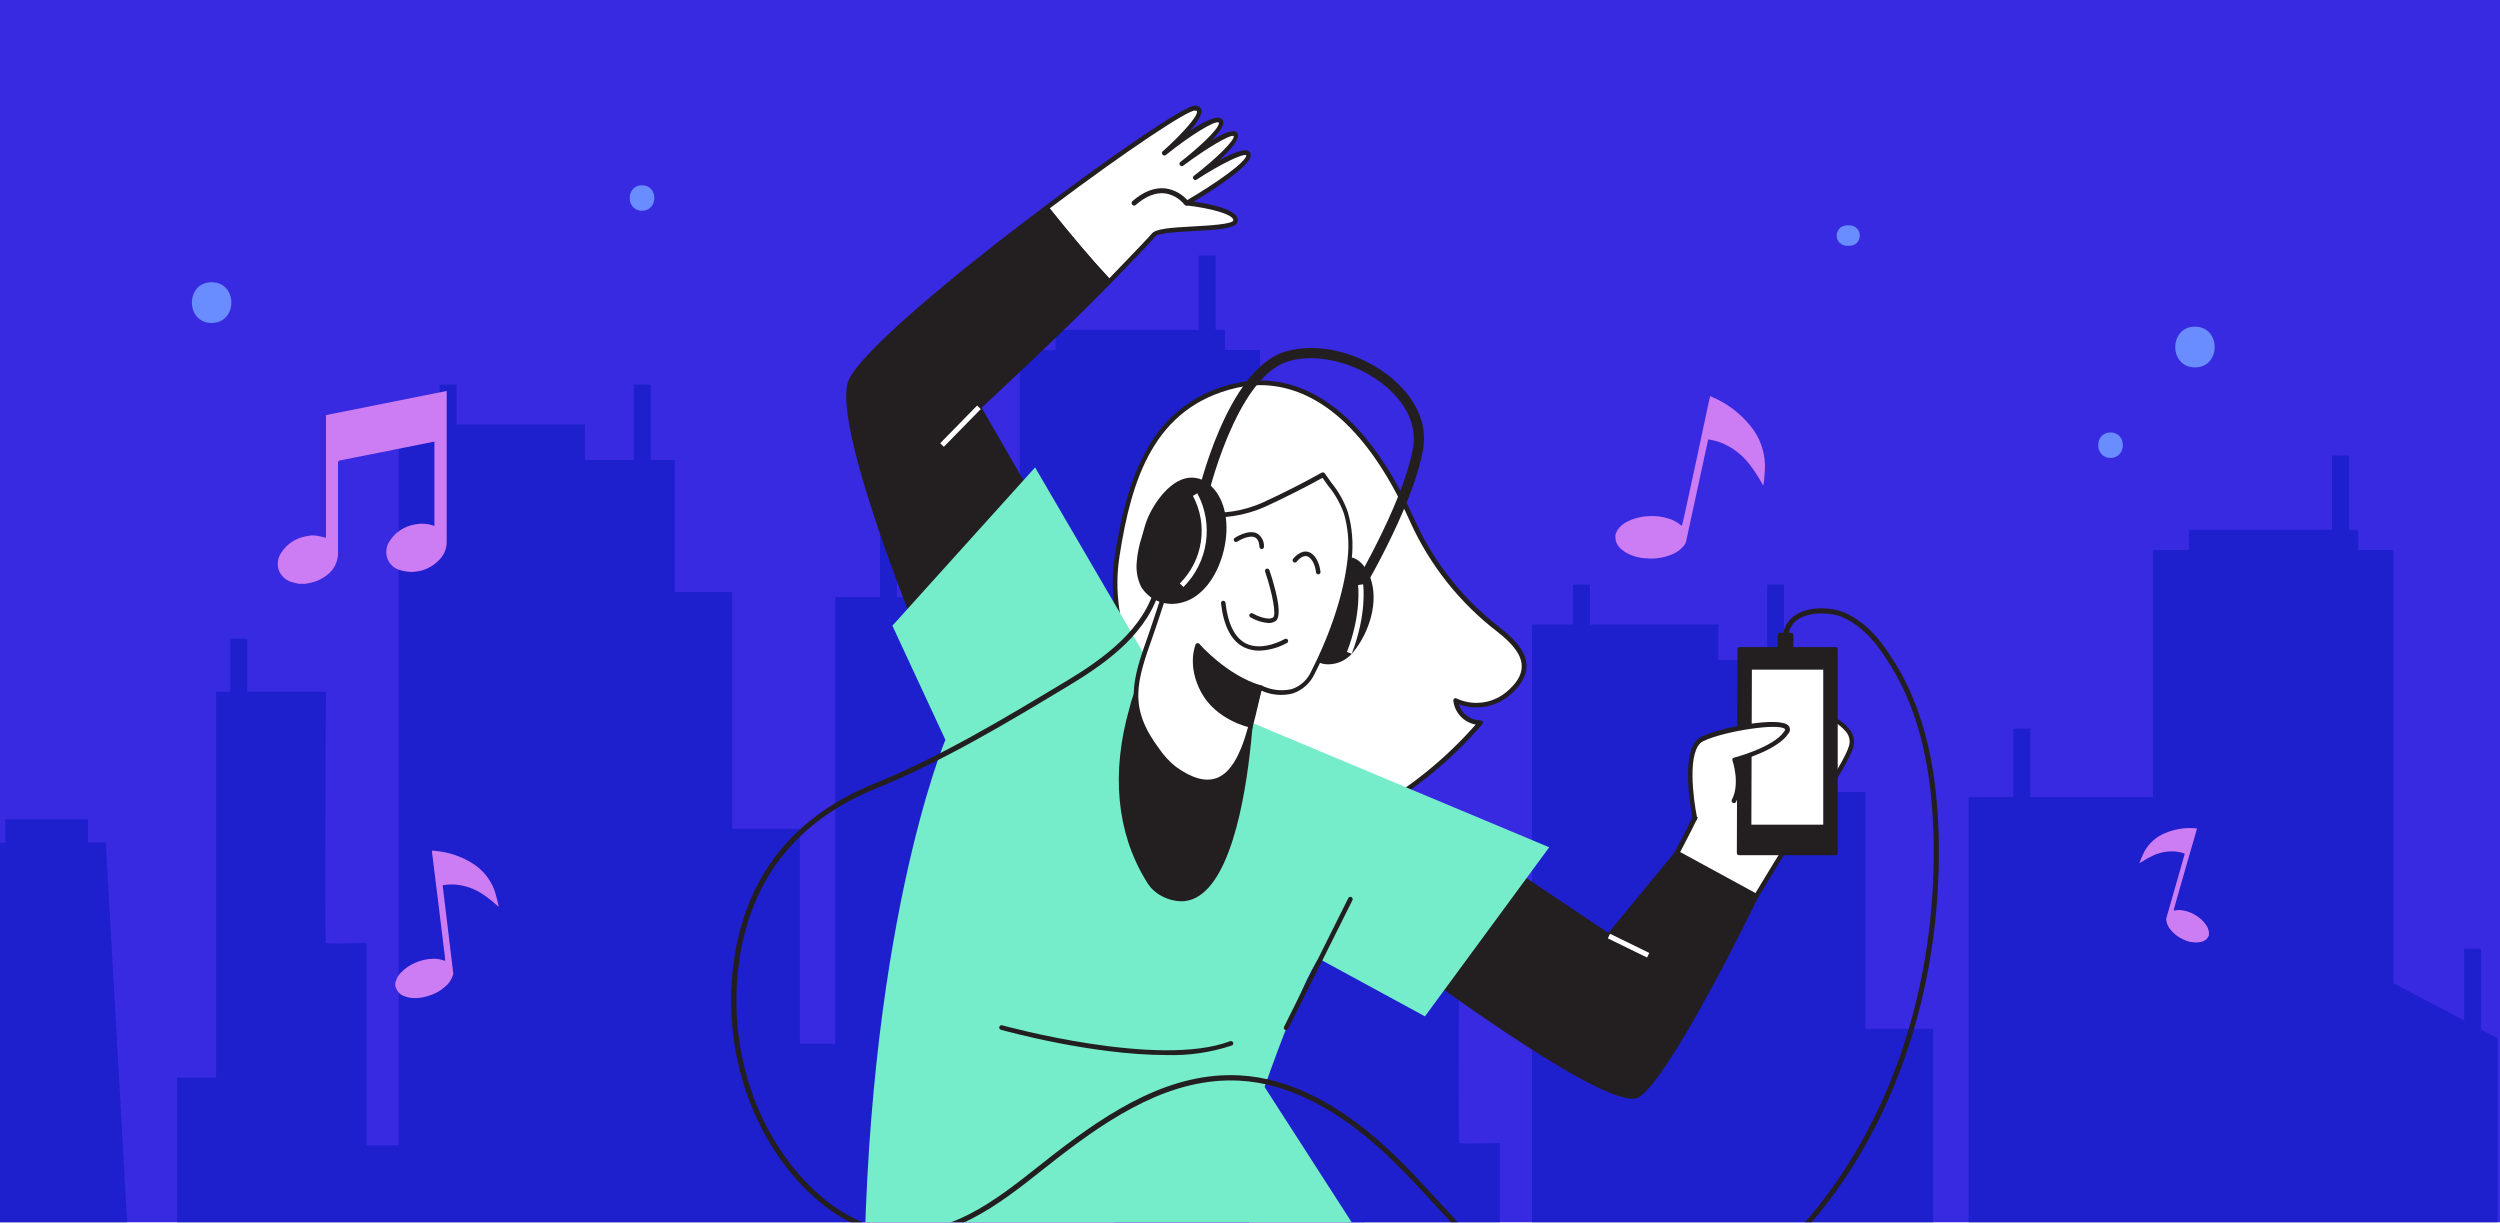
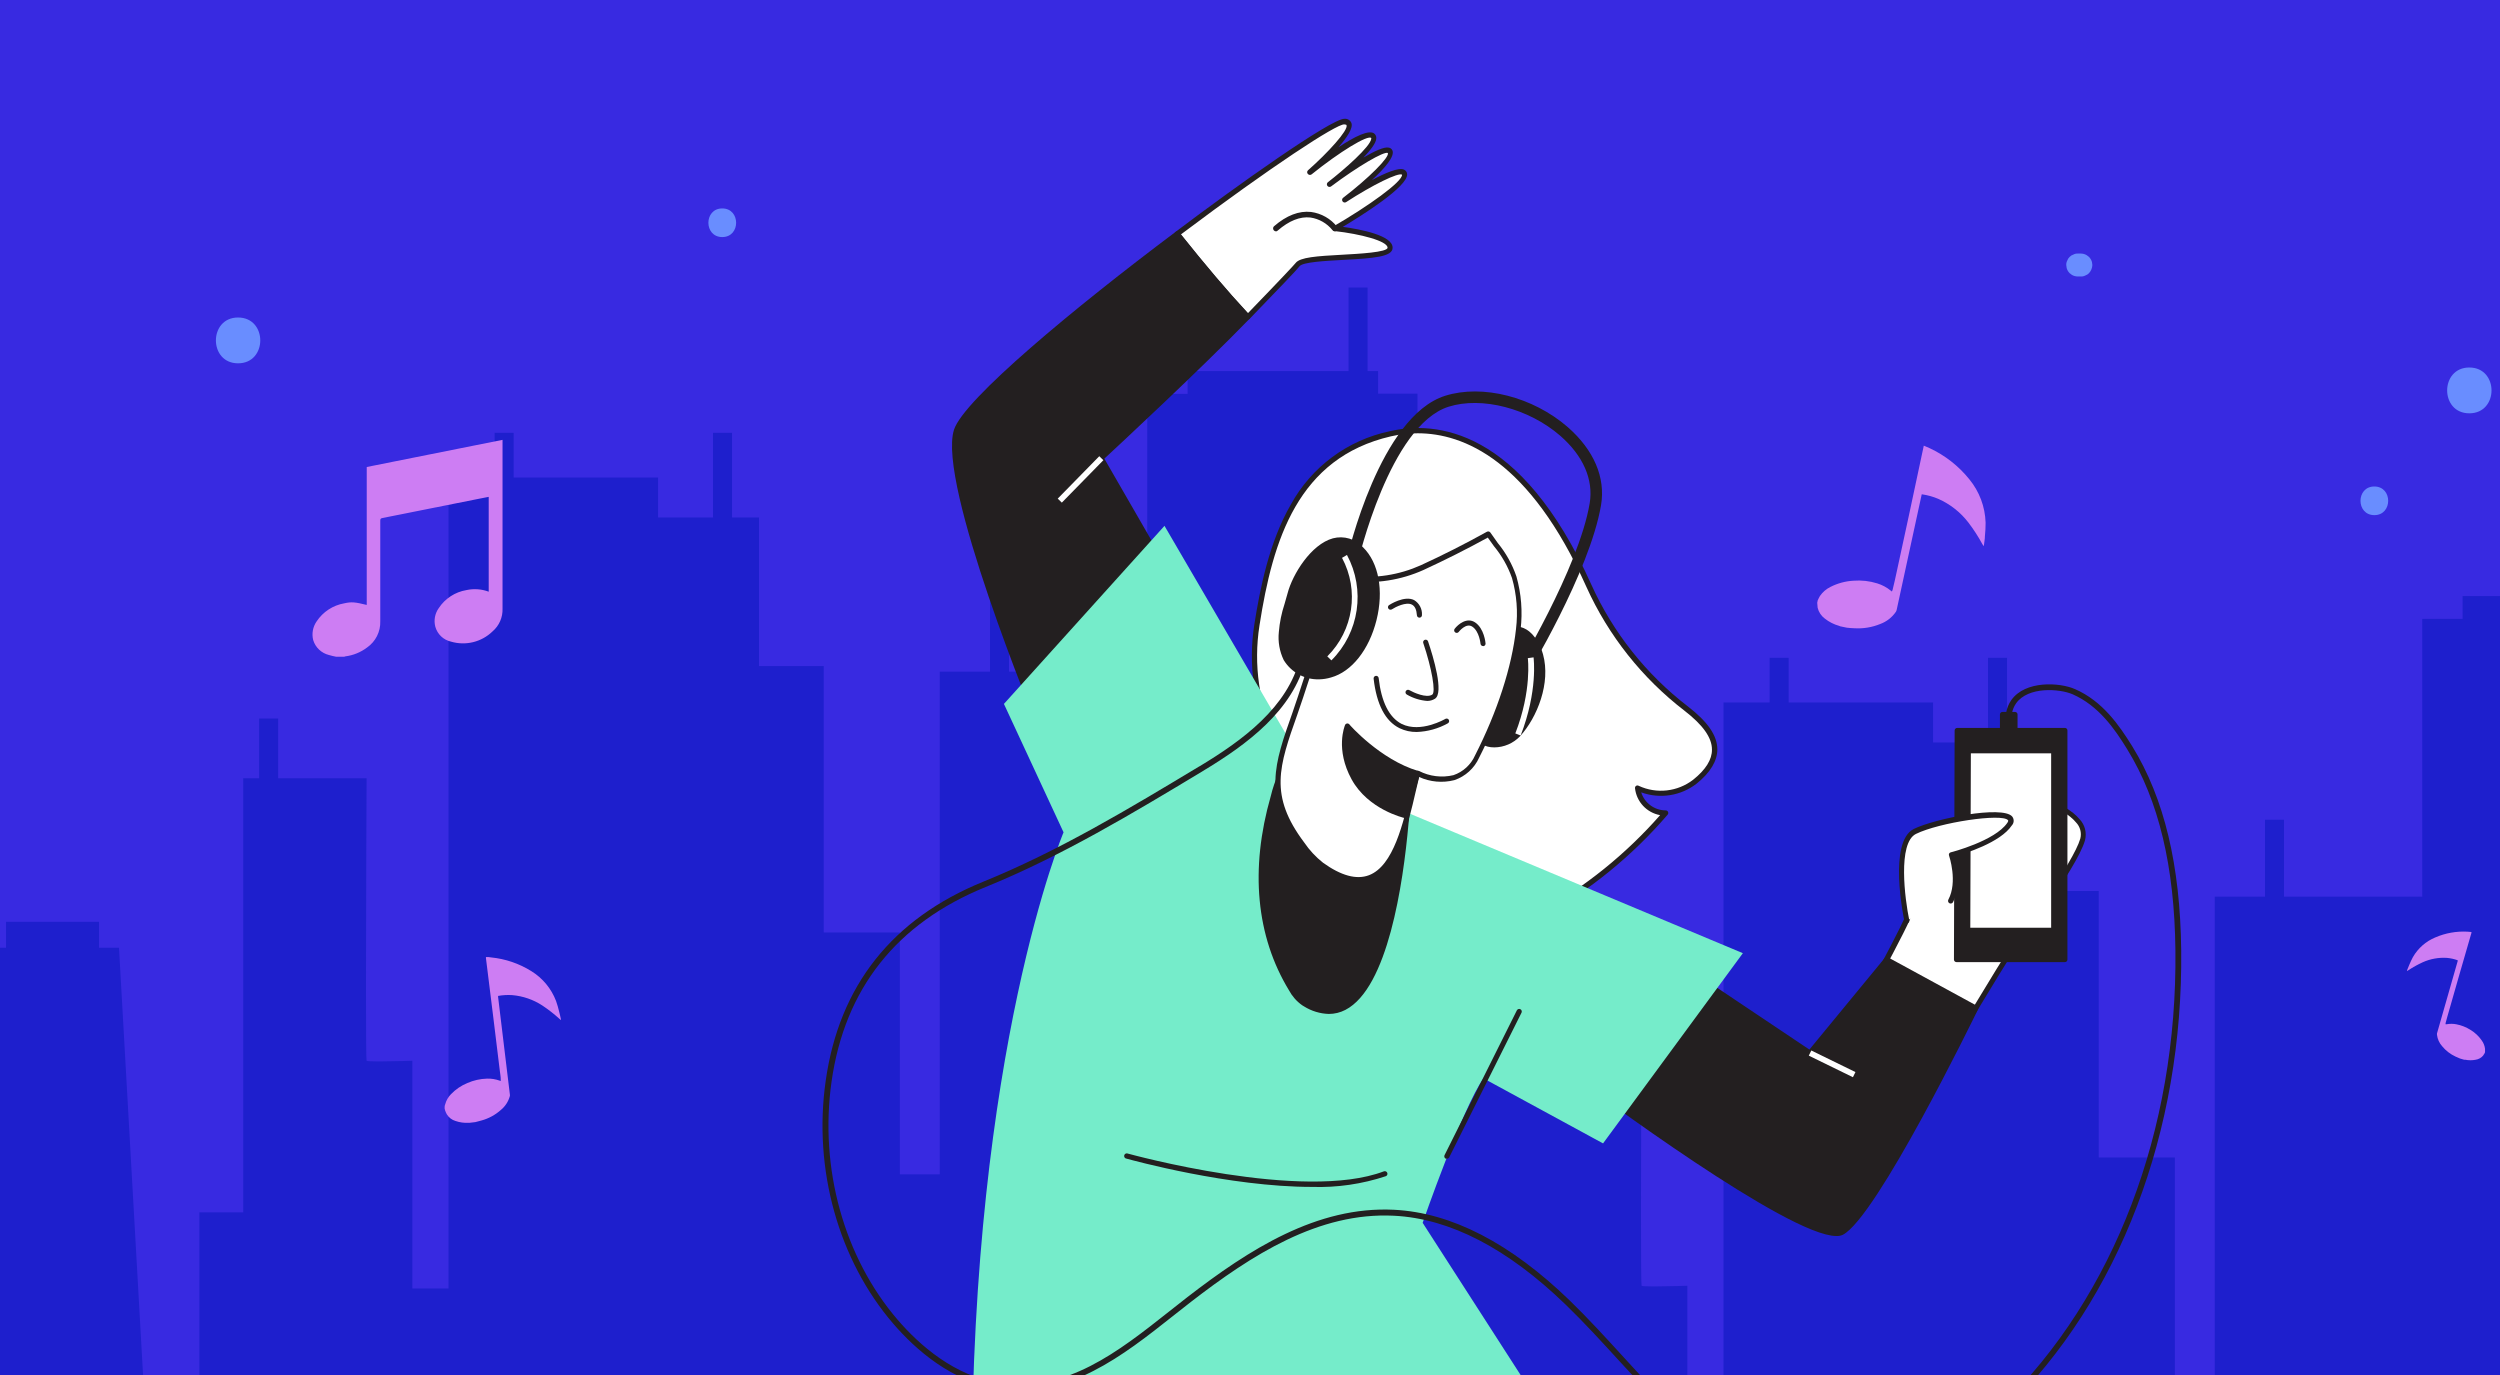
- <svg xmlns="http://www.w3.org/2000/svg" xmlns:xlink="http://www.w3.org/1999/xlink" width="450" height="220">
+ <svg xmlns="http://www.w3.org/2000/svg" xmlns:xlink="http://www.w3.org/1999/xlink" width="400" height="220">
  <defs>
    <path id="a" d="M0 0h450v220H0z" />
  </defs>
  <g fill="none" fill-rule="evenodd">
    <mask id="b" fill="#fff">
      <use xlink:href="#a" />
    </mask>
    <use fill="#382AE1" xlink:href="#a" />
    <path fill="#1E1FCD" fill-rule="nonzero" d="M218.812 46v13.368h1.685v3.623h6.303v77.983l12.758 6.699v-12.891h3.046v14.545l2.984 1.543v112.908L31.9 266.214v-72.237h7.013V124.52h2.548v-9.55h3.045v9.55h14.15l-.001.014v.196c-.01 2.072-.088 19.036-.094 31.525v3.018c.003 5.998.028 10.37.094 10.445.066.075.784.104 1.747.108h.5c2.152-.008 5.071-.108 5.071-.108v36.439h5.786V76.399h7.379v-7.156h3.045V76.4h23.111v6.395h8.79v-13.55h3.045v13.55h4.314v23.771h10.353v42.63h12.18v38.692h6.384v-80.419h8.04V95.156h3.044v12.312h22.117V63.022h6.455v-3.654h25.75V46h3.046zM15.842 147.489v4.151h3.198L25.475 265.9H-8l6.445-114.259H.962v-4.151h14.88z" mask="url(#b)" />
    <path fill="#1E1FCD" fill-rule="nonzero" d="M422.812 82v13.368h1.685v3.623h6.303v77.983l12.758 6.699v-12.891h3.046v14.545l2.984 1.543v112.908L235.9 302.214v-72.237h7.013V160.52h2.548v-9.55h3.045v9.55h14.15l-.001.014v.196c-.01 2.072-.088 19.036-.094 31.525v3.018c.003 5.998.028 10.37.094 10.445.066.075.784.104 1.747.108h.5c2.152-.008 5.071-.108 5.071-.108v36.439h5.786V112.399h7.379v-7.156h3.045v7.156h23.111v6.395h8.79v-13.55h3.045v13.55h4.314v23.771h10.353v42.63h12.18v38.692h6.384v-80.419h8.04v-12.312h3.044v12.312h22.117V99.022h6.455v-3.654h25.75V82h3.046zm-202.97 101.489v4.151h3.198l6.435 114.259H196l6.445-114.259h2.517v-4.151h14.88z" mask="url(#b)" />
    <g fill-rule="nonzero" mask="url(#b)">
      <path fill="#FFF" d="M224.743 27.894c-.147-2.117-9.625 4.042-9.625 4.042s8.029-6.159 7.34-7.698c-.688-1.54-9.734 5.196-9.734 5.196s8.257-6.351 6.982-7.707c-1.275-1.357-10.093 5.782-10.093 5.782s8.992-7.9 5.56-8.092c-1.541-.082-13.643 8.138-26.754 18.008 3.67 4.582 7.34 9.008 11.304 13.288 4.202-4.344 7.514-7.799 7.964-8.376 1.348-1.732 14.744-.577 14.799-2.694.055-2.117-8.826-3.08-8.826-3.08s11.23-6.552 11.083-8.669z" />
      <path fill="#231F20" d="M199.667 51.125a.404.404 0 01-.302-.128c-3.524-3.812-7.12-8.037-11.332-13.316a.421.421 0 01-.091-.311.458.458 0 01.165-.284c9.698-7.332 24.837-18.081 27.002-18.081.485-.046.942.234 1.12.687.293.825-.734 2.346-2.083 3.877 2.514-1.677 5.028-2.97 5.817-2.126.186.2.273.471.238.742-.064.751-.917 1.833-2.055 3.033 1.725-1.017 3.34-1.787 4.083-1.594a.77.77 0 01.55.43c.45.963-1.275 2.924-3.284 4.766 2.156-1.155 4.34-2.09 5.175-1.668a.834.834 0 01.468.715c.137 1.98-7.157 6.561-10.286 8.43 2.863.395 8.01 1.375 7.964 3.355 0 1.439-3.037 1.677-7.945 1.933-2.863.156-6.423.349-6.937 1.008-.514.66-3.028 3.281-7.991 8.413a.45.45 0 01-.276.12zM188.96 37.498c3.955 4.949 7.34 8.972 10.717 12.6 5.817-6.01 7.34-7.679 7.624-8.018.697-.916 3.322-1.1 7.551-1.329 2.496-.137 7.139-.384 7.157-1.118 0-1.072-4.367-2.208-8.45-2.657a.413.413 0 01-.358-.33.421.421 0 01.192-.45c5.441-3.152 11.01-7.11 10.937-8.247-.569-.394-4.68 1.613-8.982 4.408a.422.422 0 01-.477-.687c4.138-3.171 7.496-6.534 7.184-7.194-.615-.303-4.799 2.144-9.093 5.36a.422.422 0 01-.514-.668c2.634-2.034 6.845-5.728 6.955-6.983v-.1c-.514-.57-5.074 2.208-9.551 5.818a.432.432 0 01-.587-.064.403.403 0 010-.577c3.202-2.823 6.477-6.415 6.184-7.23 0-.083-.211-.12-.376-.129-1.257-.064-11.543 6.653-26.113 17.595z" />
      <path fill="#231F20" d="M153.058 68.876c-2.698 8.514 13.597 47.837 13.597 47.837l20.186-24.917c-.45-.77-10.653-18.493-10.653-18.493s15.057-13.92 23.452-22.59c-3.945-4.28-7.67-8.743-11.304-13.288-16.111 12.133-33.792 26.76-35.278 31.451z" />
      <path fill="#231F20" d="M166.655 117.117h-.1a.394.394 0 01-.313-.248c-.67-1.604-16.322-39.543-13.606-48.103 1.532-4.83 19.268-19.52 35.443-31.653a.404.404 0 01.56.064c4.193 5.26 7.78 9.476 11.295 13.27.14.157.14.393 0 .55-7.735 7.991-21.287 20.583-23.241 22.388a54892.79 54892.79 0 0010.505 18.218c.09.14.09.32 0 .459l-20.185 24.908a.404.404 0 01-.358.147zm21.635-79.133c-15.23 11.473-33.379 26.393-34.865 31.011-2.44 7.698 11.258 41.853 13.322 46.93l19.617-24.166-10.506-18.255a.421.421 0 01.083-.504c.146-.137 14.827-13.746 23.176-22.296-3.376-3.666-6.826-7.716-10.827-12.72z" />
      <path fill="#FFF" d="M201.044 109.529c1.651 11.418 9.257 21.077 17.515 29.902 4.945 5.242 11.01 10.576 18.25 10.237 3.458-.174 6.706-1.66 9.725-3.345a73.677 73.677 0 0019.974-16.212 4.476 4.476 0 01-4.468-3.995 8.854 8.854 0 009.175-1.027c5.615-4.453 2.89-8.385-1.404-11.702a51.724 51.724 0 01-15.551-19.62c-5.359-11.97-16.002-27.96-31.765-24.313-15.157 3.5-19.268 17.082-21.36 30.553a31.9 31.9 0 00-.091 9.522z" />
      <path fill="#231F20" d="M236.13 150.098c-7.111 0-13.02-5.223-17.874-10.383-7.753-8.247-15.91-18.264-17.625-30.122a32.412 32.412 0 01.064-9.696c.918-5.773 2.376-13.169 5.835-19.162a23.56 23.56 0 0115.837-11.74c7.193-1.658 20.937-.678 32.25 24.551a51.119 51.119 0 0015.424 19.465c3.211 2.483 4.716 4.665 4.734 6.882 0 1.833-1.11 3.72-3.33 5.499a9.276 9.276 0 01-8.854 1.384 4.12 4.12 0 003.899 2.886.413.413 0 01.395.239.403.403 0 01-.065.449 73.292 73.292 0 01-20.084 16.358c-2.835 1.576-6.24 3.216-9.91 3.39h-.697zm-9.295-80.773c-1.439 0-2.873.164-4.276.486-14.89 3.446-18.91 16.55-21.038 30.242a31.616 31.616 0 00-.064 9.439c1.679 11.638 9.744 21.536 17.432 29.674 4.882 5.186 10.818 10.447 17.92 10.08 3.495-.165 6.789-1.76 9.542-3.29a72.532 72.532 0 0019.267-15.533 4.924 4.924 0 01-4.018-4.316.403.403 0 01.183-.376.395.395 0 01.413 0 8.431 8.431 0 008.707-.972c2.01-1.603 3.028-3.225 3.01-4.83 0-1.905-1.45-3.94-4.404-6.222a52.017 52.017 0 01-15.672-19.776c-9.074-20.308-19.662-24.606-27.002-24.606z" />
      <path fill="#FFF" d="M305.851 145.37c-.642 2.538-11.184 21.343-11.184 21.343l13.763 7.432s12.45-20.84 13.514-22.223c1.065-1.384 10.093-13.398 11.323-17.613 1.23-4.216-7.45-7.332-11.01-6.993-3.56.34-15.763 15.515-16.406 18.054z" />
      <path fill="#231F20" d="M308.411 174.567a.361.361 0 01-.193-.055l-13.762-7.432a.403.403 0 01-.202-.257.394.394 0 010-.32c3.67-6.48 10.634-19.246 11.139-21.234.679-2.694 13.02-18.044 16.744-18.328 2.707-.23 8.35 1.41 10.616 4.15a3.598 3.598 0 01.844 3.373c-1.312 4.582-11.295 17.632-11.386 17.76-1.046 1.348-13.369 21.994-13.497 22.178a.395.395 0 01-.303.165zm-13.166-8.028l13.02 7.047c1.678-2.813 12.33-20.62 13.33-21.92 2.102-2.75 10.149-13.637 11.25-17.477a2.747 2.747 0 00-.689-2.611c-2.064-2.502-7.431-4.06-9.89-3.85-3.358.294-15.451 15.58-16.011 17.742-.606 2.392-9.487 18.347-11.01 21.069z" />
      <path fill="#231F20" d="M301.897 153.498l-12.295 14.975-26.516-17.751-11.295 21.004s37.554 28.161 42.876 25.467c5.321-2.694 21.442-35.924 21.442-35.924l-14.212-7.77z" />
      <path fill="#231F20" d="M293.814 197.761c-7.744 0-38.6-22.965-42.27-25.714a.412.412 0 01-.11-.514l11.294-21.004a.404.404 0 01.578-.147l26.195 17.55 12.066-14.663a.395.395 0 01.504-.1l14.258 7.77a.412.412 0 01.165.532c-.66 1.366-16.267 33.385-21.662 36.107-.32.141-.67.204-1.018.183zm-41.509-26.154c10.607 7.927 38.031 27.327 42.206 25.229 4.853-2.466 19.387-31.855 21.103-35.392l-13.616-7.433-12.084 14.718a.386.386 0 01-.532.083l-26.158-17.513-10.919 20.308zM313.155 116.878l-.12 36.62h17.351v-36.62z" />
      <path fill="#231F20" d="M330.386 153.938h-17.35a.404.404 0 01-.404-.412l.11-36.657a.413.413 0 01.413-.403h17.23c.224 0 .404.18.404.403v36.657a.403.403 0 01-.403.412zm-16.938-.806h16.516v-35.85H313.54l-.092 35.85z" />
      <path fill="#FFF" d="M314.916 120.113l-.091 28.776h13.781v-28.776z" />
      <path fill="#231F20" d="M328.606 149.301h-13.763a.404.404 0 01-.294-.119.403.403 0 01-.119-.302l.083-28.767a.422.422 0 01.422-.412h13.689c.228 0 .413.184.413.412v28.776a.413.413 0 01-.431.412zm-13.36-.861h12.938v-27.905h-12.846l-.091 27.905z" />
      <path fill="#FFF" d="M305.099 147.276s-2.587-12.335 1.294-14.269c3.88-1.933 17.221-4.197 15.157-1.173s-9.294 4.894-9.294 4.894 1.486 4.316-.147 7.377" />
      <path fill="#231F20" d="M305.099 147.688a.404.404 0 01-.404-.33c-.11-.513-2.615-12.674 1.514-14.727 3.35-1.658 14.157-3.794 15.735-1.997a1.09 1.09 0 01-.055 1.438c-1.835 2.75-7.496 4.49-9.11 4.95.339 1.2 1.11 4.636-.303 7.33a.422.422 0 01-.57.165.43.43 0 01-.173-.568c1.532-2.859.137-6.992.119-7.038a.412.412 0 010-.33.44.44 0 01.266-.21c.073 0 7.101-1.833 9.056-4.72.137-.202.174-.348.11-.422-.991-1.136-11.01.367-14.735 2.2-2.946 1.466-1.762 10.456-1.065 13.801a.412.412 0 01-.32.495l-.065-.037z" />
      <path fill="#75ECCA" d="M209.173 123.32l-22.855-39.185-25.69 28.491 9.541 20.546s-14.68 34.705-14.68 102.73c0 0 78.154-.339 97.825-.339l-25.69-39.91s6.423-18.493 9.735-23.112l19.13 10.402 22.37-30.434-69.686-29.188z" />
      <path fill="#231F20" d="M208.843 160.674c12.615 7.331 15.597-22.47 16.157-28.922.256-1.775.15-3.583-.312-5.316-.725-2.199-2.422-3.903-4.12-5.498-2.027-1.833-4.367-3.757-7.129-3.876a8.26 8.26 0 00-6.578 3.436 20.15 20.15 0 00-3.156 6.983c-2.973 10.365-2.863 21.307 2.871 30.728a6.591 6.591 0 001.991 2.263l.276.202z" />
      <path fill="#231F20" d="M212.614 162.232a7.934 7.934 0 01-3.973-1.21l-.285-.174a6.903 6.903 0 01-2.12-2.401c-5.256-8.642-6.266-19.373-2.917-31.048a20.562 20.562 0 013.22-7.12 8.6 8.6 0 016.919-3.593c2.826.119 5.22 1.988 7.34 3.986 1.725 1.586 3.468 3.336 4.23 5.636.473 1.793.586 3.662.33 5.499-.853 9.613-3.303 26.264-10.093 29.774a5.725 5.725 0 01-2.651.65zm.568-44.74a7.875 7.875 0 00-6.01 3.281 19.801 19.801 0 00-3.073 6.846c-3.294 11.455-2.312 21.994 2.826 30.406a6.17 6.17 0 001.835 2.136l.266.155c2.184 1.274 4.11 1.448 5.881.532 4.716-2.438 8.258-13.05 9.671-29.133a13.135 13.135 0 00-.294-5.16c-.697-2.116-2.358-3.775-4.01-5.296-2.054-1.888-4.302-3.666-6.871-3.767h-.22zm33.306-12.701c1.165 4.224-.743 9.604-3.606 12.729-1.908 2.062-6.092 2.612-6.936-.743a17 17 0 012.174-13.04c1.835-3.015 5.35-4.738 7.607-.862.335.603.591 1.247.761 1.916z" />
      <path fill="#231F20" d="M239.084 119.582a4.414 4.414 0 01-1.046-.12 3.393 3.393 0 01-2.487-2.593 17.477 17.477 0 012.184-13.334c1.285-2.062 3.101-3.308 4.799-3.299.963 0 2.349.45 3.505 2.447.364.63.648 1.305.844 2.007 1.266 4.582-.918 10.08-3.67 13.105a5.729 5.729 0 01-4.13 1.787zm3.404-18.54c-1.395 0-2.945 1.11-4.065 2.906a16.634 16.634 0 00-2.083 12.729c.19.978.93 1.758 1.9 1.997a4.765 4.765 0 004.34-1.43c2.587-2.803 4.697-8.091 3.523-12.343a7.711 7.711 0 00-.762-1.833c-.78-1.338-1.725-2.025-2.816-2.035l-.037.01z" />
      <path fill="#FFF" d="M226.808 123.696c-1.836 7.03-3.67 23.04-15.369 14.663a14.835 14.835 0 01-3.101-3.317c-5.762-7.67-4.12-12.51-1.138-20.931 1.285-3.666 2.395-7.332 3.67-10.997 1.276-3.666 3.377-7.112 5.12-10.585-.064.12 5.734.916 11.533-1.714 5.799-2.63 10.597-5.36 10.597-5.36 1.57 2.345 3.267 4.123 4.102 6.91.77 2.702.992 5.53.651 8.32-.734 6.846-3.477 14.25-6.588 20.363-3.11 6.112-9.477 2.648-9.477 2.648z" />
      <path fill="#231F20" d="M217.348 141.172c-1.835 0-3.881-.824-6.157-2.456a15.32 15.32 0 01-3.193-3.409c-5.936-7.908-4.147-12.958-1.192-21.315.614-1.76 1.202-3.565 1.77-5.307.615-1.878 1.248-3.812 1.927-5.709a60.45 60.45 0 013.624-7.725c.514-.972 1.028-1.943 1.514-2.914a.413.413 0 01.56-.184 21.125 21.125 0 0011.148-1.723 155.555 155.555 0 0010.56-5.351.432.432 0 01.56.137c.395.587.79 1.136 1.184 1.677a17.241 17.241 0 012.972 5.334c.783 2.76 1.01 5.647.67 8.495-.67 6.13-3.018 13.416-6.633 20.5a6.695 6.695 0 01-3.973 3.602 8.515 8.515 0 01-5.625-.504 96.92 96.92 0 00-.568 2.391c-1.212 5.251-2.863 12.455-7.24 14.104a5.51 5.51 0 01-1.908.357zm-1.101-48.176c-.44.917-.918 1.76-1.376 2.64a60.01 60.01 0 00-3.579 7.624c-.67 1.833-1.302 3.813-1.917 5.682-.615 1.87-1.156 3.556-1.78 5.324-2.964 8.377-4.588 12.986 1.082 20.537a14.55 14.55 0 003.01 3.235c2.88 2.071 5.34 2.75 7.34 1.998 3.954-1.494 5.505-8.43 6.716-13.499.248-1.063.468-2.062.698-2.914a.43.43 0 01.605-.266 8.01 8.01 0 005.505.67 5.842 5.842 0 003.46-3.172c3.568-7 5.899-14.186 6.55-20.216a20.66 20.66 0 00-.642-8.156 16.573 16.573 0 00-2.881-5.086c-.33-.449-.67-.916-.99-1.384a164.07 164.07 0 01-10.295 5.187 22.044 22.044 0 01-11.506 1.796z" />
      <path fill="#231F20" d="M224.88 130.496s-5.679-1.292-8.257-6.011c-2.578-4.72-1.018-8.34-1.018-8.34s4.954 5.728 11.22 7.579l-1.944 6.772z" />
      <path fill="#231F20" d="M224.88 130.9h-.091c-.239-.056-5.89-1.384-8.533-6.205-2.642-4.82-1.11-8.54-1.046-8.697a.404.404 0 01.312-.238.422.422 0 01.367.129c0 .055 4.964 5.663 11.01 7.46a.404.404 0 01.276.503l-1.9 6.754a.404.404 0 01-.394.293zm-9.12-13.958a10.217 10.217 0 001.203 7.332c2.1 3.83 6.358 5.333 7.633 5.709l1.716-6.003c-5.074-1.622-9.184-5.599-10.551-7.038zm12.598-4.792a7.64 7.64 0 01-3.275-1.027.406.406 0 11.403-.705c.707.403 2.753 1.32 3.67.723.597-.384-.055-4.15-1.431-8.247a.406.406 0 11.77-.257c.827 2.447 2.579 8.248 1.093 9.164-.369.23-.795.351-1.23.349z" />
      <path fill="#231F20" d="M226.68 117.117a6.135 6.135 0 01-2.753-.605c-2.294-1.137-3.67-3.803-4.148-7.927a.413.413 0 01.358-.45.404.404 0 01.45.358c.431 3.83 1.67 6.287 3.67 7.331 3.055 1.512 6.955-.779 6.991-.797a.404.404 0 01.56.138.412.412 0 01-.138.559 11.02 11.02 0 01-4.99 1.393zm.43-18.292a.404.404 0 01-.403-.376c-.065-.916-.33-1.475-.808-1.714-.917-.476-2.633.385-3.202.761a.407.407 0 01-.45-.678c.101-.064 2.45-1.586 4.01-.807a2.611 2.611 0 011.257 2.383.403.403 0 01-.376.43h-.028zm10.176 4.545a.404.404 0 01-.404-.366s-.184-2.016-1.33-2.75c-.991-.65-2.148.834-2.157.853a.404.404 0 01-.569.073.403.403 0 01-.082-.568c.56-.733 1.954-1.888 3.257-1.036 1.477.972 1.68 3.281 1.688 3.373a.403.403 0 01-.367.44l-.036-.019zm-32.27-2.217a8.138 8.138 0 00.735 4.26c1.302 2.411 4.514 3.392 7.138 2.613 6.854-2.026 10.148-15.048 4.964-20.162-4.817-4.747-10.286 2.75-11.414 7.176-.523 2.08-1.349 4.005-1.422 6.113z" />
      <path fill="#231F20" d="M211.054 108.695a6.424 6.424 0 01-5.661-3.089 8.34 8.34 0 01-.78-4.472c.126-1.534.434-3.047.917-4.509.166-.559.33-1.118.477-1.677.799-3.079 3.762-7.853 7.258-8.816a4.83 4.83 0 014.835 1.448c2.505 2.466 3.322 6.929 2.138 11.648-1.183 4.72-3.964 8.248-7.267 9.164a7.137 7.137 0 01-1.917.303zm-5.634-7.524a7.653 7.653 0 00.688 4.06 5.83 5.83 0 006.67 2.41c3.038-.917 5.607-4.197 6.708-8.605 1.1-4.408.376-8.615-1.918-10.878a4.03 4.03 0 00-4.055-1.256c-3.156.917-5.955 5.435-6.689 8.248a59.1 59.1 0 01-.477 1.705 18.63 18.63 0 00-.918 4.316h-.009z" />
      <path fill="#231F20" d="M243.12 109.208a.918.918 0 01-.788-1.393c.1-.165 10.276-16.88 12.02-27.3.632-3.776-1.047-7.606-4.726-10.805-5.028-4.362-12.533-6.314-17.846-4.637-9.45 2.988-14.478 24.743-14.533 24.927a.918.918 0 01-1.79-.403c.212-.917 5.322-22.975 15.773-26.274 5.973-1.879 14.029.174 19.598 5.003 4.184 3.666 6.083 8.065 5.34 12.491-1.835 10.777-11.845 27.254-12.267 27.951a.918.918 0 01-.78.44z" />
      <path fill="#231F20" d="M292.868 239a31.312 31.312 0 01-9.68-1.567 31.764 31.764 0 01-10.156-5.902c-5.092-4.115-9.579-9.027-13.919-13.746-2.752-3.015-5.597-6.13-8.57-9.008-9.312-9.018-18.56-13.82-27.525-14.26-12.056-.605-22.745 6.278-32.489 13.801-.917.733-1.908 1.494-2.881 2.264-7.881 6.24-16.818 13.306-27.828 11.648-7.505-1.128-13.332-6.296-16.892-10.43-8.762-10.18-12.845-24.743-10.817-38.865 2.147-15.212 10.634-25.934 25.232-31.873 12.083-4.911 23.488-11.785 34.526-18.429l.091-.045c6.836-4.124 14.093-9.403 16.048-17.32a.471.471 0 01.917.22c-2.037 8.247-9.469 13.663-16.47 17.878l-.082.055c-11.065 6.663-22.506 13.554-34.654 18.494-14.277 5.8-22.571 16.275-24.672 31.158-1.964 13.856 2 28.106 10.57 38.086 3.459 4.023 9.101 9.045 16.331 10.127 10.616 1.603 19.011-5.04 27.122-11.456l2.89-2.272c9.891-7.634 20.745-14.617 33.095-13.994 9.175.458 18.625 5.343 28.103 14.516 2.991 2.905 5.845 6.03 8.607 9.054 4.312 4.729 8.771 9.614 13.817 13.682a30.956 30.956 0 009.854 5.746c12.396 3.996 24.773.064 36.875-11.693 17.956-17.485 28.076-43.988 27.755-72.8-.147-13.453-2.66-23.965-7.689-32.148-2.027-3.309-4.587-6.993-8.753-8.835-2.128-.916-7.12-1.264-9.046 1.44-.734 1.035-.808 2.254-.918 3.802 0 .67-.092 1.42-.193 2.236a.463.463 0 01-.917-.119c.11-.788.147-1.493.193-2.172.1-1.63.192-3.033 1.082-4.28 2.239-3.143 7.726-2.813 10.166-1.74 4.441 1.942 7.056 5.764 9.175 9.164 5.12 8.33 7.67 18.997 7.827 32.624.32 29.032-9.891 55.81-28.03 73.46-9.194 8.99-18.617 13.49-28.095 13.499zM204.172 37.022a.477.477 0 01-.348-.156.467.467 0 010-.65c2.018-1.751 4.019-2.52 5.954-2.301a6.424 6.424 0 014.166 2.374c.145.206.1.49-.1.641a.46.46 0 01-.643-.1 5.58 5.58 0 00-3.523-2.026c-1.67-.193-3.432.513-5.249 2.09a.45.45 0 01-.257.128z" />
      <path fill="#231F20" d="M231.505 185.39a.478.478 0 01-.192 0 .43.43 0 01-.184-.569l11.579-23.185a.417.417 0 01.743.376l-11.57 23.148a.413.413 0 01-.376.23zm-21.57 4.518c-13.259 0-28.838-4.29-29.7-4.528a.422.422 0 11.22-.806c.284.073 28.103 7.744 40.967 2.84.218-.08.46.031.541.248a.403.403 0 01-.239.532 34.077 34.077 0 01-11.79 1.714zM320.403 114.312h2v2.969h-2z" />
      <path fill="#231F20" d="M322.403 117.685h-2a.413.413 0 01-.413-.404v-2.969a.403.403 0 01.413-.403h2c.223 0 .404.18.404.403v2.97a.403.403 0 01-.404.403zm-1.596-.816H322v-2.153h-1.193v2.153z" />
      <path fill="#FFF" d="M213.026 105.661l-.66-.641a13.34 13.34 0 002.358-15.763l.789-.467a14.283 14.283 0 01-2.487 16.871zm30.278 12.024l-.853-.34c2.68-6.9 2-11.995 2-12.041l.918-.128c.018.192.706 5.36-2.065 12.509zM169.236 79.78l6.647-6.787.655.64-6.646 6.788zM289.407 168.901l.403-.823 7.062 3.453-.403.824z" />
      <path fill="#CD7DF3" d="M53.797 105.082c-.386-.091-.799-.155-1.175-.284a3.503 3.503 0 01-2.514-2.392 3.662 3.662 0 01.55-2.978 6.67 6.67 0 014.423-2.896c1.184-.266 1.716-.201 3.597.257V74.72l21.727-4.343v26.988a4.58 4.58 0 01-1.606 3.666 6.777 6.777 0 01-6.634 1.631 3.366 3.366 0 01-2.514-2.383 3.552 3.552 0 01.542-2.969 6.616 6.616 0 014.44-2.896 6.301 6.301 0 013.56.257V79.496l-1.541.302a5773.252 5773.252 0 01-15.479 3.089c-.284.055-.33.165-.33.421v16.093a4.92 4.92 0 01-2.12 4.206 7.271 7.271 0 01-3.467 1.411 1.58 1.58 0 00-.193.064h-1.266zm343.808 63.248v-.523a2.802 2.802 0 00-.523-1.328 5.832 5.832 0 00-1.77-1.677 6.528 6.528 0 00-2.303-.917c-.521-.1-1.057-.1-1.578 0h-.138a1.108 1.108 0 010-.183c.092-.358.183-.706.284-1.045l1.835-6.415c.67-2.328 1.35-4.655 2.019-6.983v-.137l-.642-.055a11.426 11.426 0 00-5.13.916 7.402 7.402 0 00-3.587 3.143c-.23.404-.403.834-.596 1.265-.129.275-.23.568-.349.852a.467.467 0 000 .12l.23-.138c.728-.478 1.492-.9 2.284-1.265a8.156 8.156 0 013.9-.696 7.136 7.136 0 011.688.376.76.76 0 000 .137c-1.113 3.861-2.217 7.72-3.312 11.574a.53.53 0 000 .211c.078.682.367 1.322.825 1.833a6.045 6.045 0 002.147 1.659l.716.311.66.193h.184a4.18 4.18 0 001.652 0c.459-.065.879-.293 1.183-.642.1-.139.191-.282.276-.43l.045-.156zm-326.47 9.016c0-.22 0-.45.102-.67.16-.604.477-1.157.917-1.603a7.68 7.68 0 012.624-1.787 8.413 8.413 0 013.138-.706 5.511 5.511 0 012.028.321l.174.064c.005-.079.005-.159 0-.238 0-.467-.092-.916-.147-1.393-.348-2.89-.7-5.77-1.055-8.642-.385-3.134-.78-6.259-1.165-9.384v-.183c.284 0 .569 0 .835.064 2.281.227 4.479.977 6.423 2.19a9.643 9.643 0 013.954 4.766c.2.57.369 1.152.505 1.74.11.386.183.78.275 1.174a.293.293 0 010 .156l-.266-.23a22.815 22.815 0 00-2.68-2.089 10.44 10.44 0 00-4.853-1.677 9.241 9.241 0 00-2.248.128c.005.058.005.117 0 .175.612 5.18 1.239 10.373 1.881 15.579a.65.65 0 010 .265 4.316 4.316 0 01-1.44 2.227 7.71 7.71 0 01-3.102 1.686c-.32.101-.651.175-.972.257l-.918.11H75a5.4 5.4 0 01-2.13-.293 2.44 2.44 0 01-1.375-1.054 4.634 4.634 0 01-.276-.614l-.082-.34zm219.697-81.28c.119-.238.22-.485.357-.705a4.393 4.393 0 011.689-1.457 9.276 9.276 0 013.67-.99 10.104 10.104 0 013.817.43 6.36 6.36 0 012.165 1.165l.174.137a1.63 1.63 0 00.11-.266c.138-.54.266-1.081.386-1.631l2.202-10.172c.789-3.666 1.575-7.35 2.358-11.052l.046-.22c.32.137.624.256.917.394a17.815 17.815 0 016.368 4.985 11.484 11.484 0 012.605 6.937c0 .72-.036 1.439-.11 2.154 0 .486-.1.916-.156 1.439a.394.394 0 01-.055.165l-.22-.358a26.572 26.572 0 00-2.202-3.4 12.402 12.402 0 00-4.826-3.803 10.543 10.543 0 00-2.587-.724h-.065a1.42 1.42 0 01-.046.211l-3.963 18.274a.916.916 0 01-.12.302 5.192 5.192 0 01-2.495 1.952 9.396 9.396 0 01-4.166.687c-.403 0-.798-.055-1.202-.091l-1.055-.22-.174-.074a6.425 6.425 0 01-2.285-1.164 3.033 3.033 0 01-1.147-1.732 7.58 7.58 0 01-.064-.797l.074-.376z" />
      <path fill="#698DFF" d="M38.092 50.8c-4.725 0-4.734 7.331 0 7.331 4.735 0 4.735-7.33 0-7.33zm357 8c-4.725 0-4.734 7.331 0 7.331 4.735 0 4.735-7.33 0-7.33zm-60.38-16.883a1.933 1.933 0 00-.467-.806l-.376-.284a1.837 1.837 0 00-.918-.257h-.514a1.34 1.34 0 00-.706.165c-.23.07-.435.2-.596.376a1.43 1.43 0 00-.377.586c-.115.217-.169.461-.156.706l.065.495c.086.304.247.58.468.806l.376.285c.279.161.595.246.917.247h.514c.245.014.49-.04.707-.156.226-.075.43-.204.596-.376a2.07 2.07 0 00.532-1.3c-.018-.157-.046-.322-.064-.487zm-219.15-8.568c-2.955 0-2.964 4.582 0 4.582 2.963 0 2.954-4.582 0-4.582zm264.333 44.49c-2.955 0-2.955 4.583 0 4.583 2.954 0 2.954-4.582 0-4.582z" />
    </g>
  </g>
</svg>
